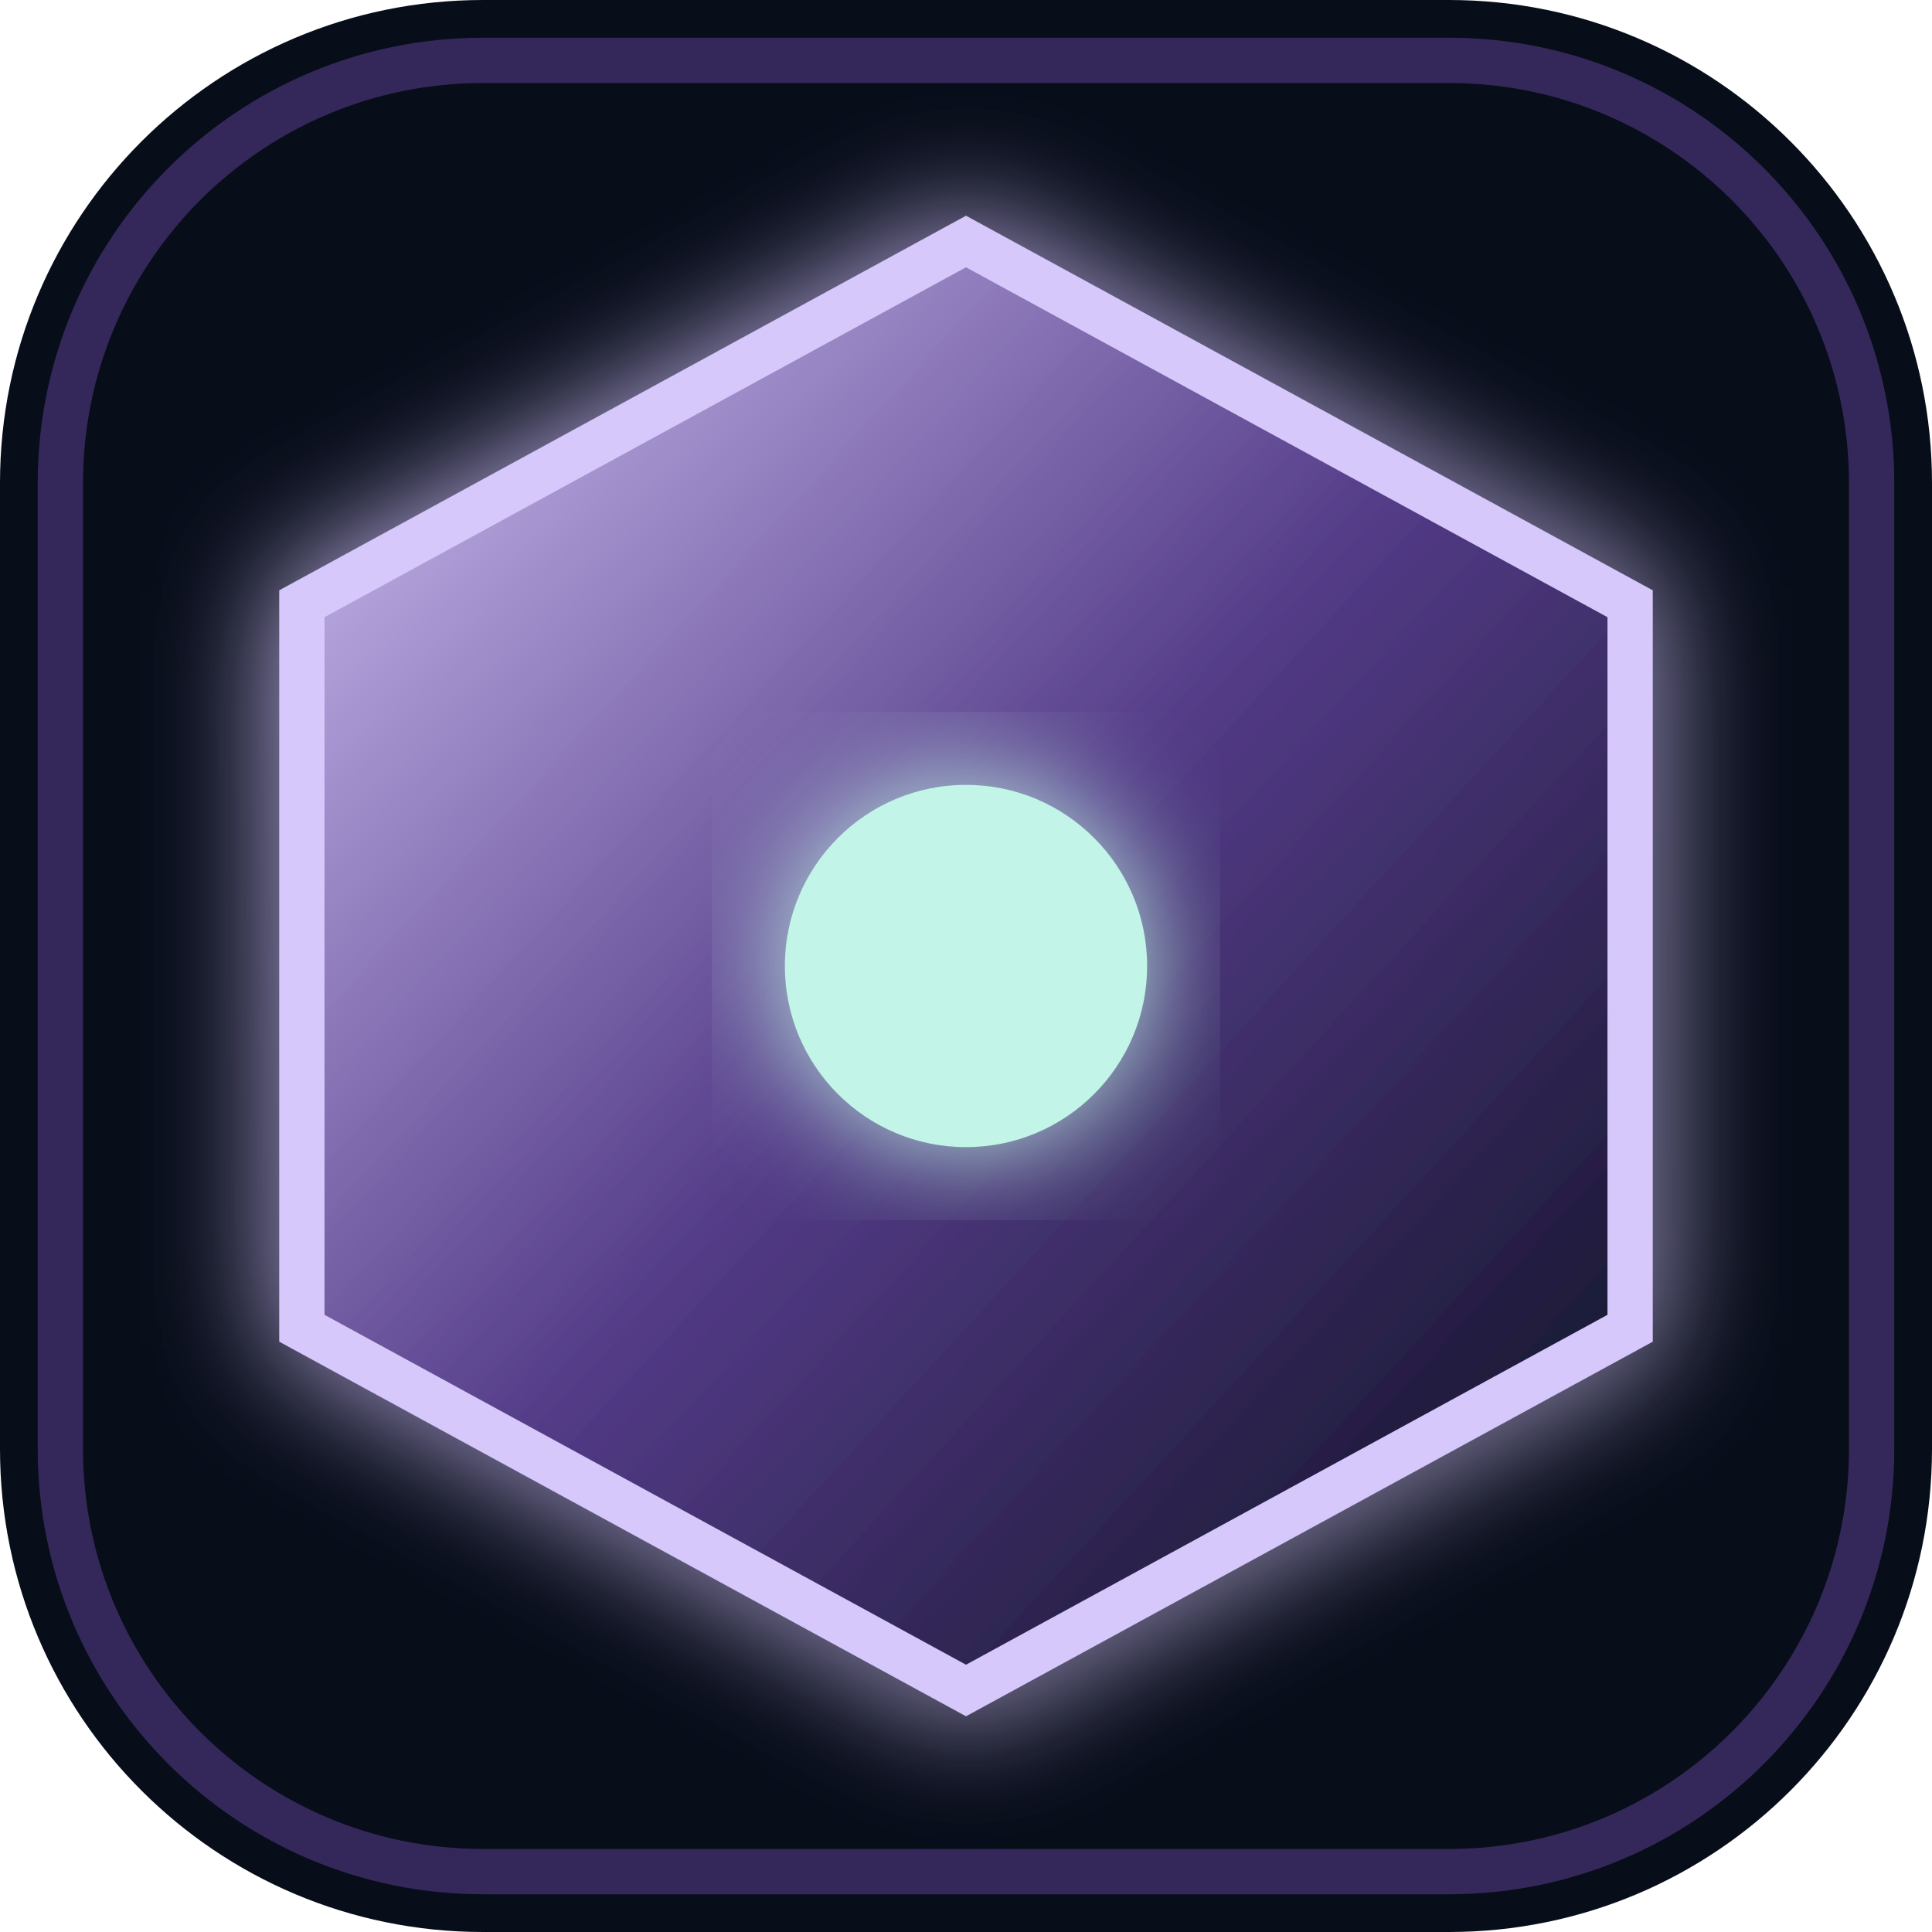
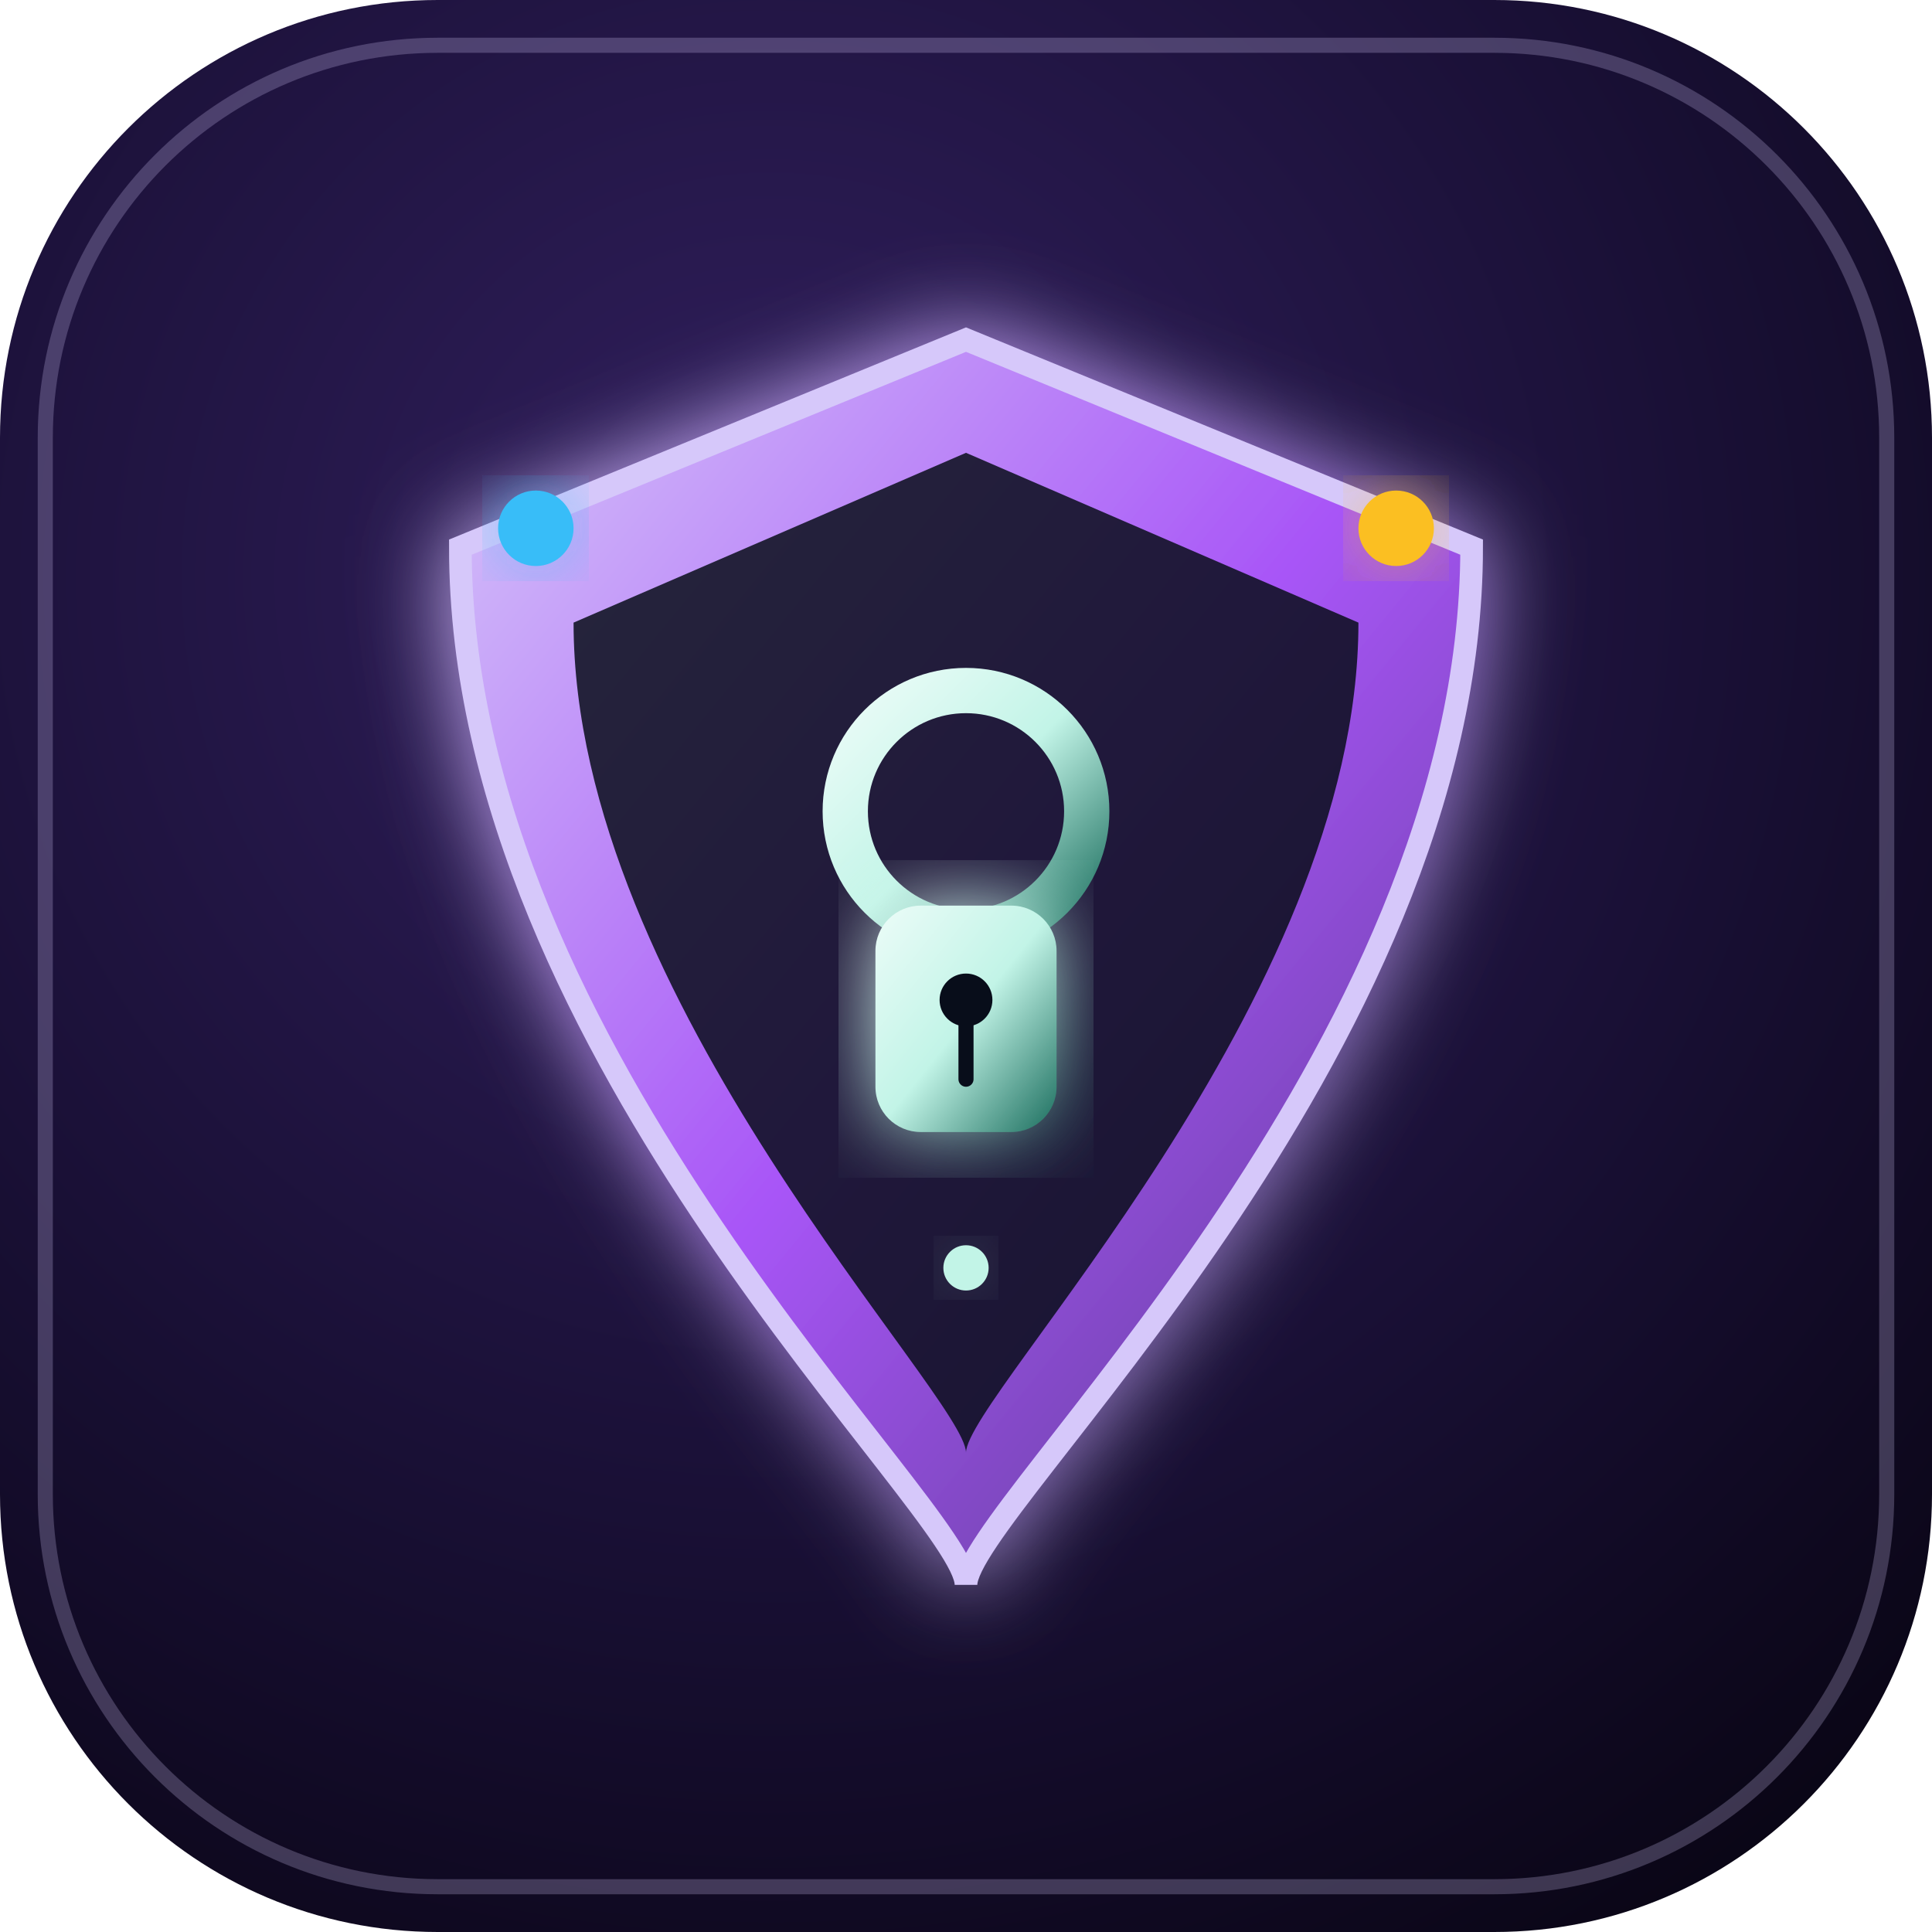
- <svg xmlns="http://www.w3.org/2000/svg" viewBox="0 0 64 64" width="64" height="64">
+ <svg xmlns="http://www.w3.org/2000/svg" viewBox="0 0 512 512" width="512" height="512">
  <defs>
-     <linearGradient id="gradPurpura" x1="0%" y1="0%" x2="100%" y2="100%">
+     <radialGradient id="bgParental" cx="40%" cy="30%" r="85%">
+       <stop offset="0%" stop-color="#311F5E" />
+       <stop offset="60%" stop-color="#180F33" />
+       <stop offset="100%" stop-color="#090514" />
+     </radialGradient>
+     <linearGradient id="shieldGlow" x1="0%" y1="0%" x2="100%" y2="100%">
      <stop offset="0%" stop-color="#D6C8FA" />
-       <stop offset="50%" stop-color="#533B87" />
-       <stop offset="100%" stop-color="#080D1A" />
+       <stop offset="50%" stop-color="#A855F7" />
+       <stop offset="100%" stop-color="#533B87" />
    </linearGradient>
-     <filter id="glow" x="-20%" y="-20%" width="140%" height="140%">
-       <feGaussianBlur stdDeviation="2" result="blur" />
+     <linearGradient id="emeraldCore" x1="0%" y1="0%" x2="100%" y2="100%">
+       <stop offset="0%" stop-color="#ECFCF8" />
+       <stop offset="50%" stop-color="#C2F4E7" />
+       <stop offset="100%" stop-color="#1B6E5E" />
+     </linearGradient>
+     <filter id="glowParent" x="-20%" y="-20%" width="140%" height="140%">
+       <feGaussianBlur stdDeviation="12" result="blur" />
      <feComposite in="SourceGraphic" in2="blur" operator="over" />
    </filter>
  </defs>
-   <rect width="64" height="64" rx="16" fill="#080D1A" />
-   <rect x="2" y="2" width="60" height="60" rx="14" fill="none" stroke="#533B87" stroke-width="1.5" stroke-opacity="0.6" />
-   <polygon points="32,8 54,20 54,44 32,56 10,44 10,20" fill="url(#gradPurpura)" stroke="#D6C8FA" stroke-width="1.5" filter="url(#glow)" />
-   <circle cx="32" cy="32" r="6" fill="#C2F4E7" filter="url(#glow)" />
+   <rect width="512" height="512" rx="116" fill="url(#bgParental)" />
+   <rect x="12" y="12" width="488" height="488" rx="104" fill="none" stroke="#D6C8FA" stroke-width="4" stroke-opacity="0.25" />
+   <path d="M256 90 L390 145 C390 280 256 400 256 420 C256 400 122 280 122 145 Z" fill="url(#shieldGlow)" stroke="#D6C8FA" stroke-width="6" filter="url(#glowParent)" />
+   <path d="M256 120 L360 165 C360 265 256 370 256 385 C256 370 152 265 152 165 Z" fill="#080D1A" opacity="0.85" />
+   <circle cx="256" cy="215" r="32" fill="none" stroke="url(#emeraldCore)" stroke-width="12" stroke-linecap="round" />
+   <rect x="232" y="240" width="48" height="60" rx="12" fill="url(#emeraldCore)" filter="url(#glowParent)" />
+   <circle cx="256" cy="265" r="7" fill="#080D1A" />
+   <path d="M256 268 L256 286" stroke="#080D1A" stroke-width="4" stroke-linecap="round" />
+   <circle cx="256" cy="336" r="6" fill="#C2F4E7" filter="url(#glowParent)" />
+   <circle cx="370" cy="140" r="10" fill="#FBBF24" filter="url(#glowParent)" />
+   <circle cx="142" cy="140" r="10" fill="#38BDF8" filter="url(#glowParent)" />
</svg>
